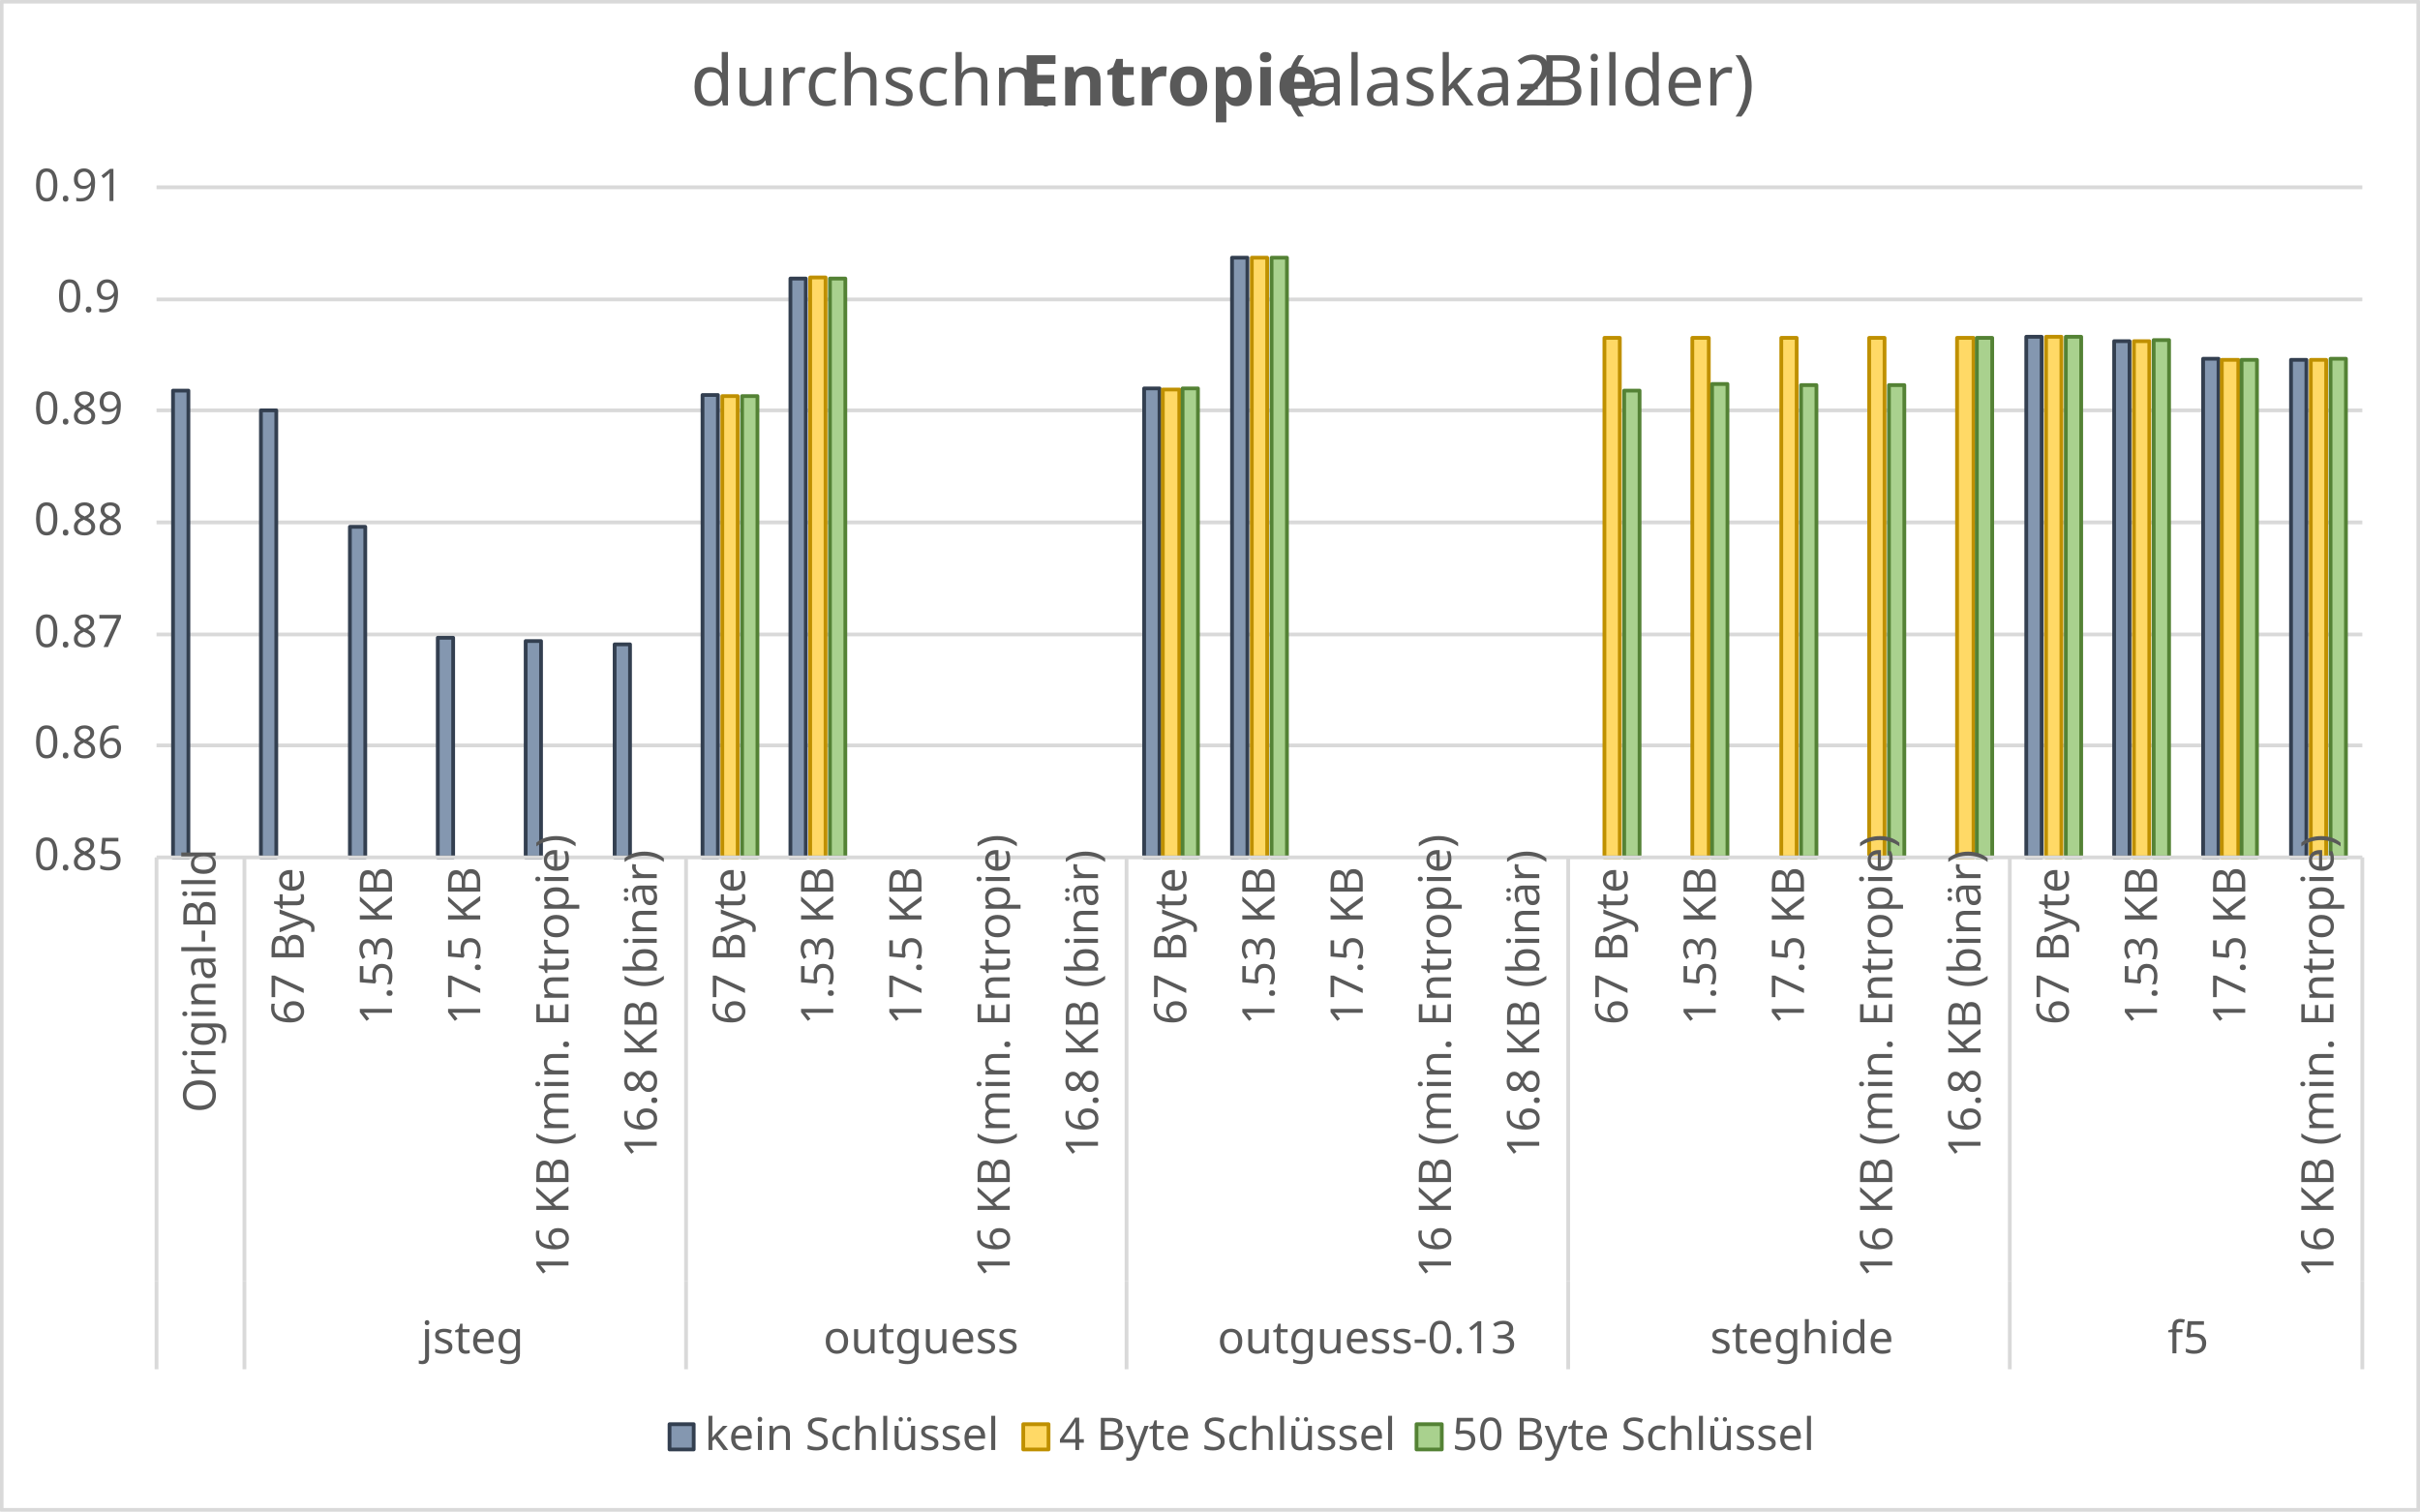
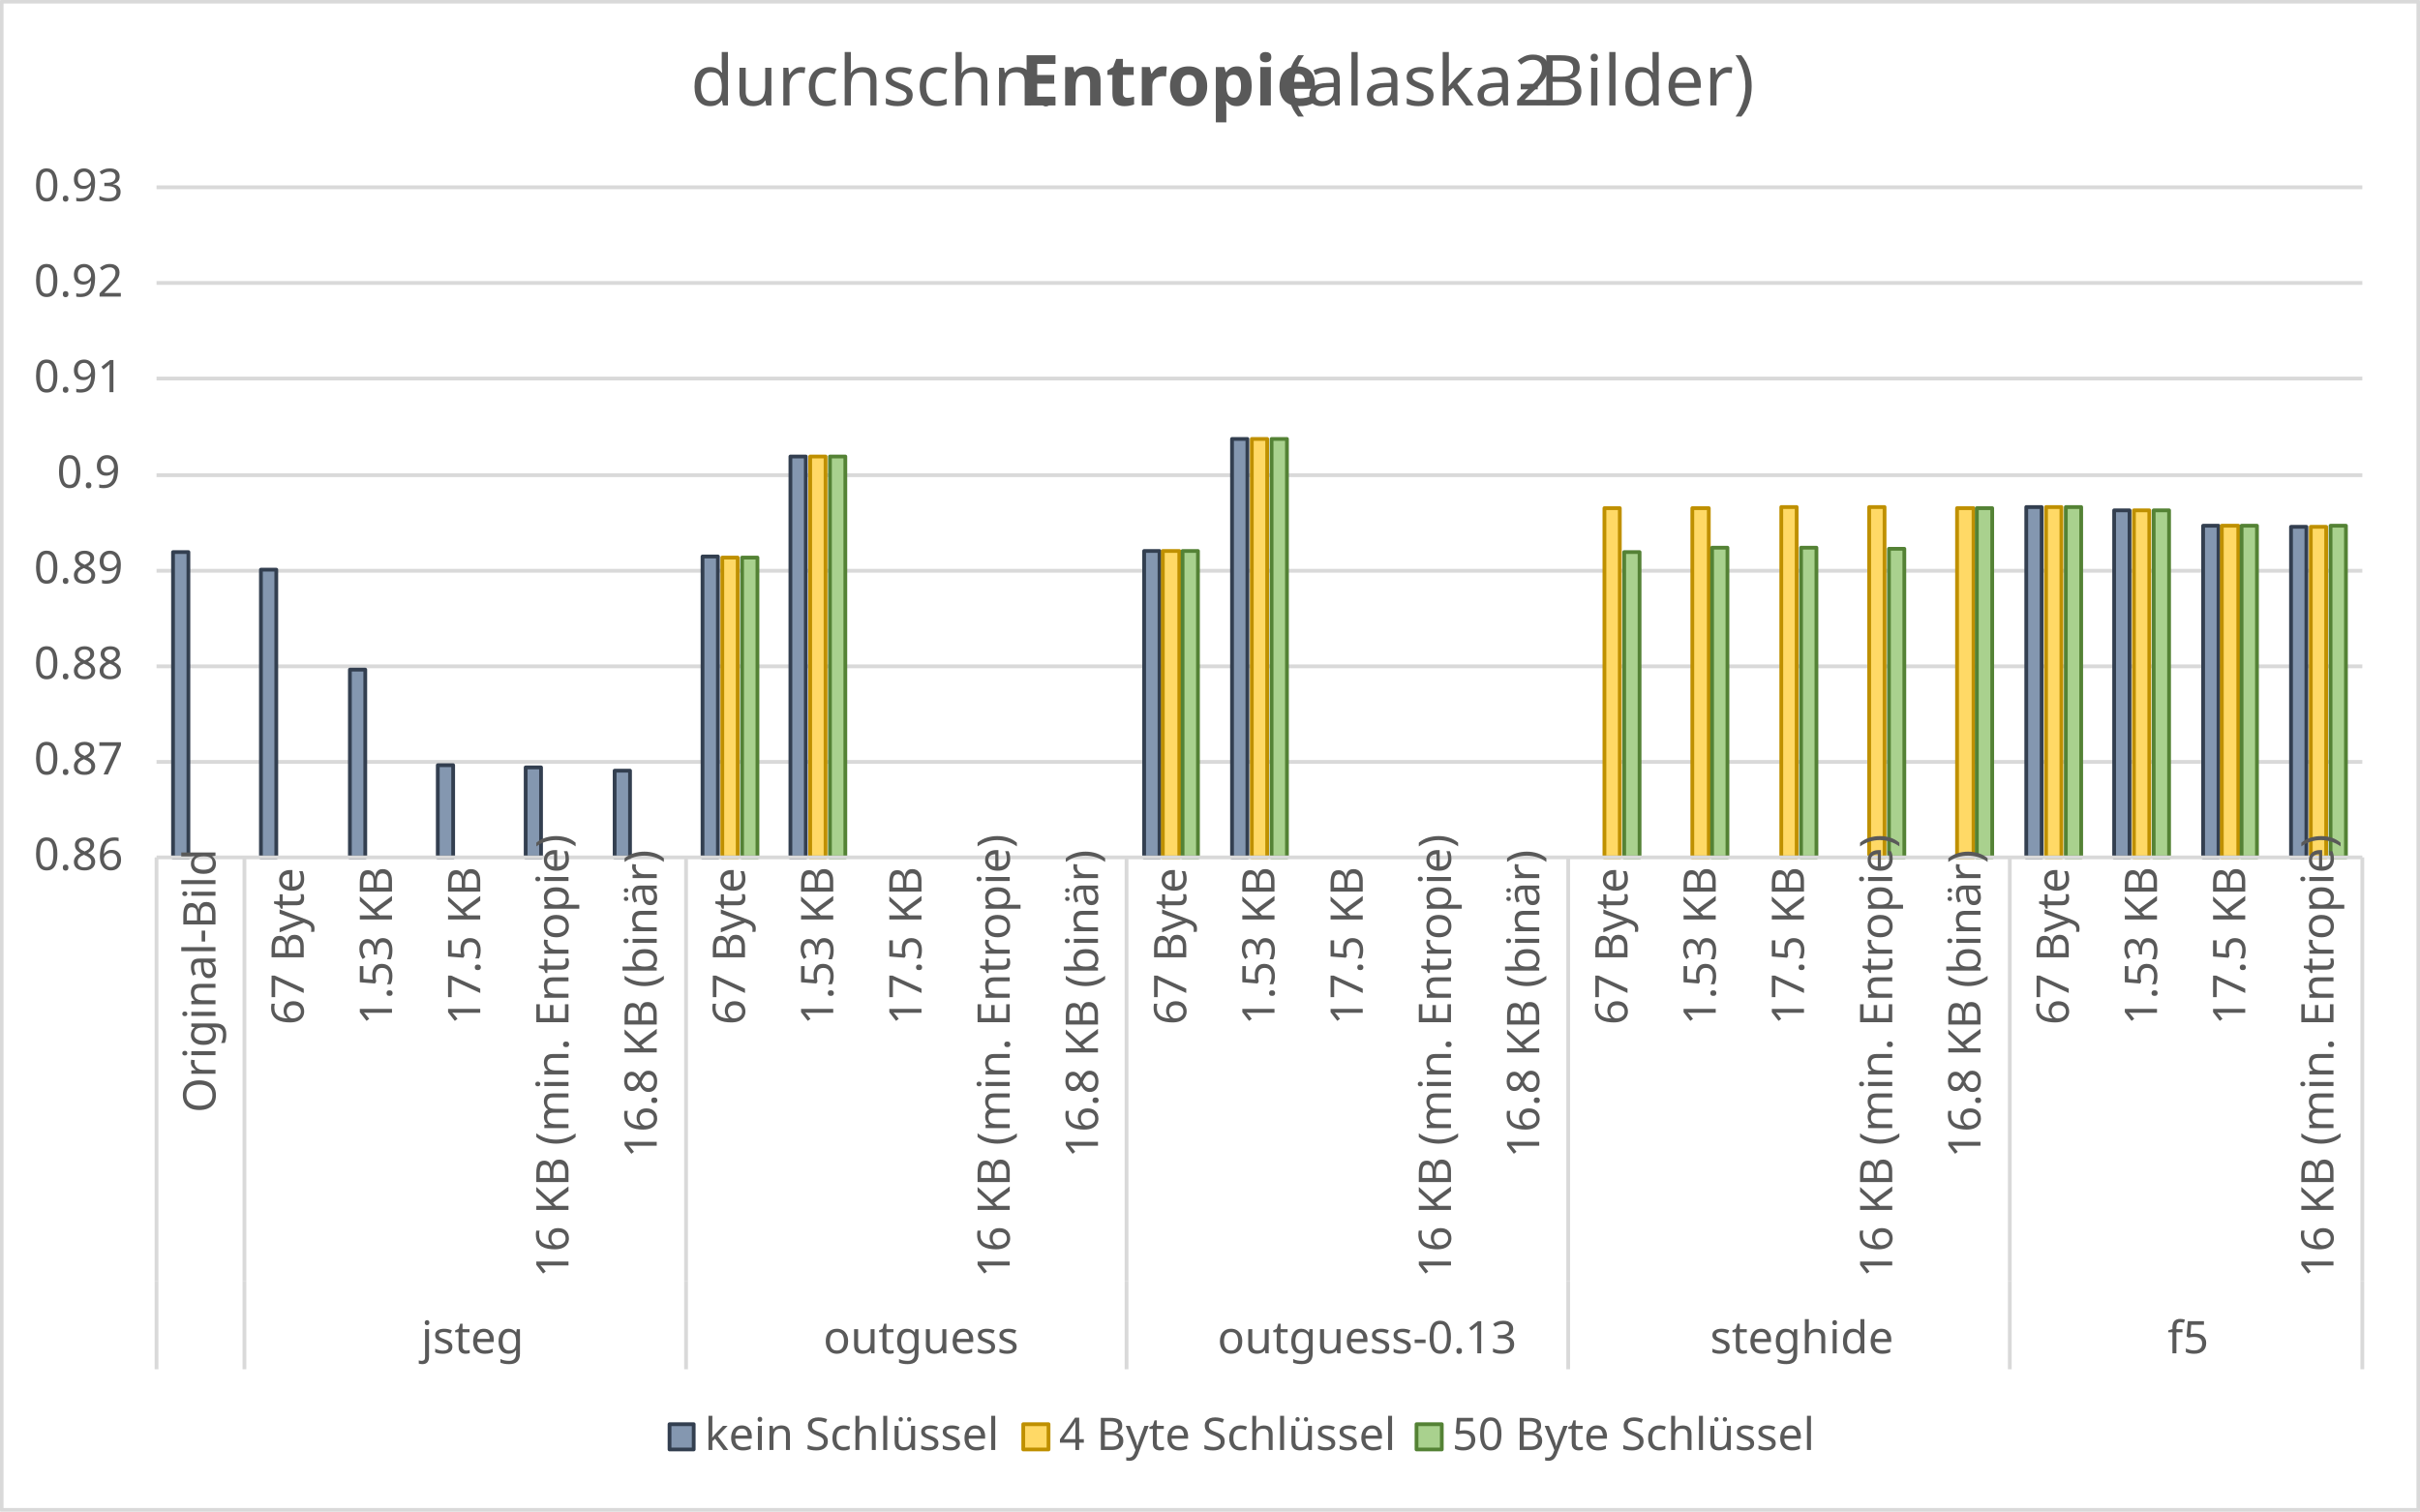
<svg xmlns="http://www.w3.org/2000/svg" width="2203" height="1376" xml:space="preserve" overflow="hidden">
  <defs>
    <clipPath id="clip0">
      <rect x="274" y="2132" width="2203" height="1376" />
    </clipPath>
    <clipPath id="clip1">
      <rect x="275" y="2132" width="2200" height="1374" />
    </clipPath>
    <clipPath id="clip2">
      <rect x="416" y="2302" width="2012" height="613" />
    </clipPath>
    <clipPath id="clip3">
      <rect x="416" y="2302" width="2012" height="613" />
    </clipPath>
    <clipPath id="clip4">
      <rect x="416" y="2302" width="2012" height="613" />
    </clipPath>
    <clipPath id="clip5">
      <rect x="275" y="2132" width="2200" height="1374" />
    </clipPath>
    <clipPath id="clip6">
      <rect x="275" y="2132" width="2200" height="1374" />
    </clipPath>
    <clipPath id="clip7">
      <rect x="275" y="2132" width="2200" height="1374" />
    </clipPath>
    <clipPath id="clip8">
      <rect x="275" y="2132" width="2200" height="1374" />
    </clipPath>
    <clipPath id="clip9">
      <rect x="275" y="2132" width="2200" height="1374" />
    </clipPath>
    <clipPath id="clip10">
      <rect x="275" y="2132" width="2200" height="1374" />
    </clipPath>
    <clipPath id="clip11">
      <rect x="275" y="2132" width="2200" height="1374" />
    </clipPath>
    <clipPath id="clip12">
      <rect x="275" y="2132" width="2200" height="1374" />
    </clipPath>
    <clipPath id="clip13">
      <rect x="275" y="2132" width="2200" height="1374" />
    </clipPath>
    <clipPath id="clip14">
      <rect x="275" y="2132" width="2200" height="1374" />
    </clipPath>
    <clipPath id="clip15">
      <rect x="275" y="2132" width="2200" height="1374" />
    </clipPath>
    <clipPath id="clip16">
      <rect x="275" y="2132" width="2200" height="1374" />
    </clipPath>
    <clipPath id="clip17">
      <rect x="275" y="2132" width="2200" height="1374" />
    </clipPath>
    <clipPath id="clip18">
      <rect x="275" y="2132" width="2200" height="1374" />
    </clipPath>
    <clipPath id="clip19">
      <rect x="275" y="2132" width="2200" height="1374" />
    </clipPath>
    <clipPath id="clip20">
      <rect x="275" y="2132" width="2200" height="1374" />
    </clipPath>
    <clipPath id="clip21">
      <rect x="275" y="2132" width="2200" height="1374" />
    </clipPath>
    <clipPath id="clip22">
      <rect x="275" y="2132" width="2200" height="1374" />
    </clipPath>
    <clipPath id="clip23">
      <rect x="275" y="2132" width="2200" height="1374" />
    </clipPath>
    <clipPath id="clip24">
      <rect x="275" y="2132" width="2200" height="1374" />
    </clipPath>
    <clipPath id="clip25">
      <rect x="275" y="2132" width="2200" height="1374" />
    </clipPath>
    <clipPath id="clip26">
      <rect x="275" y="2132" width="2200" height="1374" />
    </clipPath>
    <clipPath id="clip27">
      <rect x="275" y="2132" width="2200" height="1374" />
    </clipPath>
    <clipPath id="clip28">
      <rect x="275" y="2132" width="2200" height="1374" />
    </clipPath>
    <clipPath id="clip29">
      <rect x="275" y="2132" width="2200" height="1374" />
    </clipPath>
    <clipPath id="clip30">
      <rect x="275" y="2132" width="2200" height="1374" />
    </clipPath>
    <clipPath id="clip31">
      <rect x="275" y="2132" width="2200" height="1374" />
    </clipPath>
    <clipPath id="clip32">
      <rect x="275" y="2132" width="2200" height="1374" />
    </clipPath>
    <clipPath id="clip33">
      <rect x="275" y="2132" width="2200" height="1374" />
    </clipPath>
    <clipPath id="clip34">
      <rect x="275" y="2132" width="2200" height="1374" />
    </clipPath>
    <clipPath id="clip35">
      <rect x="275" y="2132" width="2200" height="1374" />
    </clipPath>
    <clipPath id="clip36">
      <rect x="275" y="2132" width="2200" height="1374" />
    </clipPath>
    <clipPath id="clip37">
      <rect x="275" y="2132" width="2200" height="1374" />
    </clipPath>
    <clipPath id="clip38">
      <rect x="275" y="2132" width="2200" height="1374" />
    </clipPath>
    <clipPath id="clip39">
      <rect x="275" y="2132" width="2200" height="1374" />
    </clipPath>
    <clipPath id="clip40">
      <rect x="275" y="2132" width="2200" height="1374" />
    </clipPath>
    <clipPath id="clip41">
      <rect x="275" y="2132" width="2200" height="1374" />
    </clipPath>
    <clipPath id="clip42">
      <rect x="275" y="2132" width="2200" height="1374" />
    </clipPath>
    <clipPath id="clip43">
      <rect x="275" y="2132" width="2200" height="1374" />
    </clipPath>
    <clipPath id="clip44">
      <rect x="275" y="2132" width="2200" height="1374" />
    </clipPath>
    <clipPath id="clip45">
      <rect x="275" y="2132" width="2200" height="1374" />
    </clipPath>
    <clipPath id="clip46">
      <rect x="275" y="2132" width="2200" height="1374" />
    </clipPath>
    <clipPath id="clip47">
      <rect x="275" y="2132" width="2200" height="1374" />
    </clipPath>
    <clipPath id="clip48">
      <rect x="275" y="2132" width="2200" height="1374" />
    </clipPath>
    <clipPath id="clip49">
      <rect x="275" y="2132" width="2200" height="1374" />
    </clipPath>
    <clipPath id="clip50">
      <rect x="275" y="2132" width="2200" height="1374" />
    </clipPath>
    <clipPath id="clip51">
      <rect x="275" y="2132" width="2200" height="1374" />
    </clipPath>
    <clipPath id="clip52">
      <rect x="275" y="2132" width="2200" height="1374" />
    </clipPath>
    <clipPath id="clip53">
      <rect x="275" y="2132" width="2200" height="1374" />
    </clipPath>
    <clipPath id="clip54">
      <rect x="275" y="2132" width="2200" height="1374" />
    </clipPath>
    <clipPath id="clip55">
      <rect x="275" y="2132" width="2200" height="1374" />
    </clipPath>
+     <clipPath id="clip56">
+       <rect x="275" y="2132" width="2200" height="1374" />
+     </clipPath>
  </defs>
  <g clip-path="url(#clip0)" transform="translate(-274 -2132)">
    <rect x="275" y="2133" width="2200" height="1373" fill="#FFFFFF" />
    <g clip-path="url(#clip1)">
-       <path d="M416.5 2810.59 2424.5 2810.59M416.5 2709.59 2424.5 2709.59M416.5 2607.59 2424.5 2607.59M416.5 2505.58 2424.5 2505.58M416.5 2404.58 2424.5 2404.58M416.5 2302.5 2424.5 2302.5" stroke="#D9D9D9" stroke-width="3.438" stroke-linejoin="round" stroke-miterlimit="10" fill="none" />
+       <path d="M416.5 2825.59 2424.5 2825.59M416.5 2738.59 2424.5 2738.59M416.5 2651.59 2424.5 2651.59M416.5 2564.58 2424.5 2564.58M416.5 2476.58 2424.5 2476.58M416.5 2389.58 2424.5 2389.58M416.5 2302.5 2424.5 2302.5" stroke="#D9D9D9" stroke-width="3.438" stroke-linejoin="round" stroke-miterlimit="10" fill="none" />
    </g>
    <g clip-path="url(#clip2)">
-       <path d="M431.514 2487.58 445.515 2487.58 445.515 2912.5 431.514 2912.5ZM511.517 2505.58 525.517 2505.58 525.517 2912.5 511.517 2912.5ZM592.52 2611.59 606.52 2611.59 606.52 2912.5 592.52 2912.5ZM672.522 2712.59 686.523 2712.59 686.523 2912.5 672.522 2912.5ZM752.525 2715.59 766.525 2715.59 766.525 2912.5 752.525 2912.5ZM833.528 2718.59 847.528 2718.59 847.528 2912.5 833.528 2912.5ZM913.53 2491.58 927.531 2491.58 927.531 2912.5 913.53 2912.5ZM993.533 2385.58 1007.53 2385.58 1007.53 2912.5 993.533 2912.5ZM1315.54 2485.58 1329.54 2485.58 1329.54 2912.5 1315.54 2912.5ZM1395.55 2366.58 1409.55 2366.58 1409.55 2912.5 1395.55 2912.5ZM2118.57 2438.58 2132.57 2438.58 2132.57 2912.5 2118.57 2912.5ZM2198.57 2442.58 2212.57 2442.58 2212.57 2912.5 2198.57 2912.5ZM2279.57 2458.58 2293.58 2458.58 2293.58 2912.5 2279.57 2912.5ZM2359.58 2459.58 2373.58 2459.58 2373.58 2912.5 2359.58 2912.5Z" stroke="#333F50" stroke-width="3.438" stroke-linejoin="round" stroke-miterlimit="10" fill="#8497B0" />
+       <path d="M431.514 2634.59 445.515 2634.59 445.515 2912.5 431.514 2912.5ZM511.517 2650.59 525.517 2650.59 525.517 2912.5 511.517 2912.5ZM592.52 2741.59 606.52 2741.59 606.52 2912.5 592.52 2912.5ZM672.522 2828.59 686.523 2828.59 686.523 2912.5 672.522 2912.5ZM752.525 2830.59 766.525 2830.59 766.525 2912.5 752.525 2912.5ZM833.528 2833.59 847.528 2833.59 847.528 2912.5 833.528 2912.5ZM913.53 2638.59 927.531 2638.59 927.531 2912.5 913.53 2912.5ZM993.533 2547.58 1007.53 2547.58 1007.53 2912.5 993.533 2912.5ZM1315.54 2633.59 1329.54 2633.59 1329.54 2912.5 1315.54 2912.5ZM1395.55 2531.58 1409.55 2531.58 1409.55 2912.5 1395.55 2912.5ZM2118.57 2593.59 2132.57 2593.59 2132.57 2912.5 2118.57 2912.5ZM2198.57 2596.59 2212.57 2596.59 2212.57 2912.5 2198.57 2912.5ZM2279.57 2610.59 2293.58 2610.59 2293.58 2912.5 2279.57 2912.5ZM2359.58 2611.59 2373.58 2611.59 2373.58 2912.5 2359.58 2912.5Z" stroke="#333F50" stroke-width="3.438" stroke-linejoin="round" stroke-miterlimit="10" fill="#8497B0" />
    </g>
    <g clip-path="url(#clip3)">
-       <path d="M931.531 2492.58 945.531 2492.58 945.531 2912.5 931.531 2912.5ZM1011.53 2384.58 1025.53 2384.58 1025.53 2912.5 1011.53 2912.5ZM1332.54 2486.58 1347.54 2486.58 1347.54 2912.5 1332.54 2912.5ZM1413.55 2366.58 1427.55 2366.58 1427.55 2912.5 1413.55 2912.5ZM1734.56 2439.58 1748.56 2439.58 1748.56 2912.5 1734.56 2912.5ZM1814.56 2439.58 1829.56 2439.58 1829.56 2912.5 1814.56 2912.5ZM1895.56 2439.58 1909.56 2439.58 1909.56 2912.5 1895.56 2912.5ZM1975.56 2439.58 1989.57 2439.58 1989.57 2912.5 1975.56 2912.5ZM2055.57 2439.58 2070.57 2439.58 2070.57 2912.5 2055.57 2912.5ZM2136.57 2438.58 2150.57 2438.58 2150.57 2912.5 2136.57 2912.5ZM2216.57 2442.58 2230.57 2442.58 2230.57 2912.5 2216.57 2912.5ZM2296.58 2459.58 2311.58 2459.58 2311.58 2912.5 2296.58 2912.5ZM2377.58 2459.58 2391.58 2459.58 2391.58 2912.5 2377.58 2912.5Z" stroke="#BF9000" stroke-width="3.438" stroke-linejoin="round" stroke-miterlimit="10" fill="#FFD966" />
+       <path d="M931.531 2639.59 945.531 2639.59 945.531 2912.5 931.531 2912.5ZM1011.53 2547.58 1025.53 2547.58 1025.53 2912.5 1011.53 2912.5ZM1332.54 2633.59 1347.54 2633.59 1347.54 2912.5 1332.54 2912.5ZM1413.55 2531.58 1427.55 2531.58 1427.55 2912.5 1413.55 2912.5ZM1734.56 2594.59 1748.56 2594.59 1748.56 2912.5 1734.56 2912.5ZM1814.56 2594.59 1829.56 2594.59 1829.56 2912.5 1814.56 2912.5ZM1895.56 2593.59 1909.56 2593.59 1909.56 2912.5 1895.56 2912.5ZM1975.56 2593.59 1989.57 2593.59 1989.57 2912.5 1975.56 2912.5ZM2055.57 2594.59 2070.57 2594.59 2070.57 2912.5 2055.57 2912.5ZM2136.57 2593.59 2150.57 2593.59 2150.57 2912.5 2136.57 2912.5ZM2216.57 2596.59 2230.57 2596.59 2230.57 2912.5 2216.57 2912.5ZM2296.58 2610.59 2311.58 2610.59 2311.58 2912.5 2296.58 2912.5ZM2377.58 2611.59 2391.58 2611.59 2391.58 2912.5 2377.58 2912.5Z" stroke="#BF9000" stroke-width="3.438" stroke-linejoin="round" stroke-miterlimit="10" fill="#FFD966" />
    </g>
    <g clip-path="url(#clip4)">
-       <path d="M949.531 2492.58 963.532 2492.58 963.532 2912.5 949.531 2912.5ZM1029.53 2385.58 1043.53 2385.58 1043.53 2912.5 1029.53 2912.5ZM1350.54 2485.58 1364.54 2485.58 1364.54 2912.5 1350.54 2912.5ZM1431.55 2366.58 1445.55 2366.58 1445.55 2912.5 1431.55 2912.5ZM1752.56 2487.58 1766.56 2487.58 1766.56 2912.5 1752.56 2912.5ZM1832.56 2481.58 1846.56 2481.58 1846.56 2912.5 1832.56 2912.5ZM1913.56 2482.58 1927.56 2482.58 1927.56 2912.5 1913.56 2912.5ZM1993.57 2482.58 2007.57 2482.58 2007.57 2912.5 1993.57 2912.5ZM2073.57 2439.58 2087.57 2439.58 2087.57 2912.5 2073.57 2912.5ZM2154.57 2438.58 2168.57 2438.58 2168.57 2912.5 2154.57 2912.5ZM2234.57 2441.58 2248.57 2441.58 2248.57 2912.5 2234.57 2912.5ZM2314.58 2459.58 2328.58 2459.58 2328.58 2912.5 2314.58 2912.5ZM2395.58 2458.58 2409.58 2458.58 2409.58 2912.5 2395.58 2912.5Z" stroke="#548235" stroke-width="3.438" stroke-linejoin="round" stroke-miterlimit="10" fill="#A9D18E" />
+       <path d="M949.531 2639.59 963.532 2639.59 963.532 2912.5 949.531 2912.5ZM1029.53 2547.58 1043.53 2547.58 1043.53 2912.5 1029.53 2912.5ZM1350.54 2633.59 1364.54 2633.59 1364.54 2912.5 1350.54 2912.5ZM1431.55 2531.58 1445.55 2531.58 1445.55 2912.5 1431.55 2912.5ZM1752.56 2634.59 1766.56 2634.59 1766.56 2912.5 1752.56 2912.5ZM1832.56 2630.59 1846.56 2630.59 1846.56 2912.5 1832.56 2912.5ZM1913.56 2630.59 1927.56 2630.59 1927.56 2912.5 1913.56 2912.5ZM1993.57 2631.59 2007.57 2631.59 2007.57 2912.5 1993.57 2912.5ZM2073.57 2594.59 2087.57 2594.59 2087.57 2912.5 2073.57 2912.5ZM2154.57 2593.59 2168.57 2593.59 2168.57 2912.5 2154.57 2912.5ZM2234.57 2596.59 2248.57 2596.59 2248.57 2912.5 2234.57 2912.5ZM2314.58 2610.59 2328.58 2610.59 2328.58 2912.5 2314.58 2912.5ZM2395.58 2610.59 2409.58 2610.59 2409.58 2912.5 2395.58 2912.5Z" stroke="#548235" stroke-width="3.438" stroke-linejoin="round" stroke-miterlimit="10" fill="#A9D18E" />
    </g>
    <g clip-path="url(#clip5)">
      <path d="M416.5 2912.5 2424.5 2912.5" stroke="#D9D9D9" stroke-width="3.438" stroke-linejoin="round" stroke-miterlimit="10" fill="none" fill-rule="evenodd" />
    </g>
    <g clip-path="url(#clip6)">
      <path d="M416.5 2912.5 416.5 3298.5M496.516 2912.5 496.516 3298.5M898.53 2912.5 898.53 3298.5M1299.54 2912.5 1299.54 3298.5M1701.56 2912.5 1701.56 3298.5M2103.57 2912.5 2103.57 3298.5M2424.5 2912.5 2424.5 3298.5" stroke="#D9D9D9" stroke-width="3.438" stroke-linejoin="round" stroke-miterlimit="10" fill="none" />
    </g>
    <g clip-path="url(#clip7)">
      <path d="M416.5 3298.5 416.5 3378.5M496.516 3298.5 496.516 3378.5M898.53 3298.5 898.53 3378.5M1299.54 3298.5 1299.54 3378.5M1701.56 3298.5 1701.56 3378.5M2103.57 3298.5 2103.57 3378.5M2424.5 3298.5 2424.5 3378.5" stroke="#D9D9D9" stroke-width="3.438" stroke-linejoin="round" stroke-miterlimit="10" fill="none" />
    </g>
    <g clip-path="url(#clip8)">
-       <text fill="#595959" font-family="Calibri,Calibri_MSFontService,sans-serif" font-weight="400" font-size="41" transform="matrix(1 0 0 1 304.792 2924)">0.85</text>
+       <text fill="#595959" font-family="Calibri,Calibri_MSFontService,sans-serif" font-weight="400" font-size="41" transform="matrix(1 0 0 1 304.792 2924)">0.86</text>
    </g>
    <g clip-path="url(#clip9)">
-       <text fill="#595959" font-family="Calibri,Calibri_MSFontService,sans-serif" font-weight="400" font-size="41" transform="matrix(1 0 0 1 304.792 2822)">0.86</text>
+       <text fill="#595959" font-family="Calibri,Calibri_MSFontService,sans-serif" font-weight="400" font-size="41" transform="matrix(1 0 0 1 304.792 2837)">0.87</text>
    </g>
    <g clip-path="url(#clip10)">
-       <text fill="#595959" font-family="Calibri,Calibri_MSFontService,sans-serif" font-weight="400" font-size="41" transform="matrix(1 0 0 1 304.792 2721)">0.87</text>
+       <text fill="#595959" font-family="Calibri,Calibri_MSFontService,sans-serif" font-weight="400" font-size="41" transform="matrix(1 0 0 1 304.792 2750)">0.88</text>
    </g>
    <g clip-path="url(#clip11)">
-       <text fill="#595959" font-family="Calibri,Calibri_MSFontService,sans-serif" font-weight="400" font-size="41" transform="matrix(1 0 0 1 304.792 2619)">0.88</text>
+       <text fill="#595959" font-family="Calibri,Calibri_MSFontService,sans-serif" font-weight="400" font-size="41" transform="matrix(1 0 0 1 304.792 2663)">0.89</text>
    </g>
    <g clip-path="url(#clip12)">
-       <text fill="#595959" font-family="Calibri,Calibri_MSFontService,sans-serif" font-weight="400" font-size="41" transform="matrix(1 0 0 1 304.792 2518)">0.89</text>
+       <text fill="#595959" font-family="Calibri,Calibri_MSFontService,sans-serif" font-weight="400" font-size="41" transform="matrix(1 0 0 1 325.692 2576)">0.9</text>
    </g>
    <g clip-path="url(#clip13)">
-       <text fill="#595959" font-family="Calibri,Calibri_MSFontService,sans-serif" font-weight="400" font-size="41" transform="matrix(1 0 0 1 325.692 2416)">0.9</text>
+       <text fill="#595959" font-family="Calibri,Calibri_MSFontService,sans-serif" font-weight="400" font-size="41" transform="matrix(1 0 0 1 304.792 2489)">0.91</text>
    </g>
    <g clip-path="url(#clip14)">
-       <text fill="#595959" font-family="Calibri,Calibri_MSFontService,sans-serif" font-weight="400" font-size="41" transform="matrix(1 0 0 1 304.792 2315)">0.91</text>
+       <text fill="#595959" font-family="Calibri,Calibri_MSFontService,sans-serif" font-weight="400" font-size="41" transform="matrix(1 0 0 1 304.792 2402)">0.92</text>
    </g>
    <g clip-path="url(#clip15)">
+       <text fill="#595959" font-family="Calibri,Calibri_MSFontService,sans-serif" font-weight="400" font-size="41" transform="matrix(1 0 0 1 304.792 2315)">0.93</text>
+     </g>
+     <g clip-path="url(#clip16)">
      <text fill="#595959" font-family="Calibri,Calibri_MSFontService,sans-serif" font-weight="400" font-size="41" transform="matrix(6.12323e-17 -1 1 6.12323e-17 470.157 3145)">Original-Bild</text>
    </g>
-     <g clip-path="url(#clip16)">
+     <g clip-path="url(#clip17)">
      <text fill="#595959" font-family="Calibri,Calibri_MSFontService,sans-serif" font-weight="400" font-size="41" transform="matrix(6.12323e-17 -1 1 6.12323e-17 550.494 3065)">67 Byte</text>
    </g>
-     <g clip-path="url(#clip17)">
+     <g clip-path="url(#clip18)">
      <text fill="#595959" font-family="Calibri,Calibri_MSFontService,sans-serif" font-weight="400" font-size="41" transform="matrix(6.12323e-17 -1 1 6.12323e-17 630.831 3065)">1.53 KB</text>
    </g>
-     <g clip-path="url(#clip18)">
+     <g clip-path="url(#clip19)">
      <text fill="#595959" font-family="Calibri,Calibri_MSFontService,sans-serif" font-weight="400" font-size="41" transform="matrix(6.12323e-17 -1 1 6.12323e-17 711.168 3065)">17.5 KB</text>
    </g>
-     <g clip-path="url(#clip19)">
+     <g clip-path="url(#clip20)">
      <text fill="#595959" font-family="Calibri,Calibri_MSFontService,sans-serif" font-weight="400" font-size="41" transform="matrix(6.12323e-17 -1 1 6.12323e-17 791.504 3295)">16 KB (min. Entropie)</text>
    </g>
-     <g clip-path="url(#clip20)">
+     <g clip-path="url(#clip21)">
      <text fill="#595959" font-family="Calibri,Calibri_MSFontService,sans-serif" font-weight="400" font-size="41" transform="matrix(6.12323e-17 -1 1 6.12323e-17 871.841 3186)">16.8 KB (binär)</text>
    </g>
-     <g clip-path="url(#clip21)">
+     <g clip-path="url(#clip22)">
      <text fill="#595959" font-family="Calibri,Calibri_MSFontService,sans-serif" font-weight="400" font-size="41" transform="matrix(6.12323e-17 -1 1 6.12323e-17 952.178 3065)">67 Byte</text>
    </g>
-     <g clip-path="url(#clip22)">
+     <g clip-path="url(#clip23)">
      <text fill="#595959" font-family="Calibri,Calibri_MSFontService,sans-serif" font-weight="400" font-size="41" transform="matrix(6.12323e-17 -1 1 6.12323e-17 1032.51 3065)">1.53 KB</text>
    </g>
-     <g clip-path="url(#clip23)">
+     <g clip-path="url(#clip24)">
      <text fill="#595959" font-family="Calibri,Calibri_MSFontService,sans-serif" font-weight="400" font-size="41" transform="matrix(6.12323e-17 -1 1 6.12323e-17 1112.85 3065)">17.5 KB</text>
    </g>
-     <g clip-path="url(#clip24)">
+     <g clip-path="url(#clip25)">
      <text fill="#595959" font-family="Calibri,Calibri_MSFontService,sans-serif" font-weight="400" font-size="41" transform="matrix(6.12323e-17 -1 1 6.12323e-17 1193.19 3295)">16 KB (min. Entropie)</text>
    </g>
-     <g clip-path="url(#clip25)">
+     <g clip-path="url(#clip26)">
      <text fill="#595959" font-family="Calibri,Calibri_MSFontService,sans-serif" font-weight="400" font-size="41" transform="matrix(6.12323e-17 -1 1 6.12323e-17 1273.53 3186)">16.8 KB (binär)</text>
    </g>
-     <g clip-path="url(#clip26)">
+     <g clip-path="url(#clip27)">
      <text fill="#595959" font-family="Calibri,Calibri_MSFontService,sans-serif" font-weight="400" font-size="41" transform="matrix(6.12323e-17 -1 1 6.12323e-17 1353.86 3065)">67 Byte</text>
    </g>
-     <g clip-path="url(#clip27)">
+     <g clip-path="url(#clip28)">
      <text fill="#595959" font-family="Calibri,Calibri_MSFontService,sans-serif" font-weight="400" font-size="41" transform="matrix(6.12323e-17 -1 1 6.12323e-17 1434.2 3065)">1.53 KB</text>
    </g>
-     <g clip-path="url(#clip28)">
+     <g clip-path="url(#clip29)">
      <text fill="#595959" font-family="Calibri,Calibri_MSFontService,sans-serif" font-weight="400" font-size="41" transform="matrix(6.12323e-17 -1 1 6.12323e-17 1514.54 3065)">17.5 KB</text>
    </g>
-     <g clip-path="url(#clip29)">
+     <g clip-path="url(#clip30)">
      <text fill="#595959" font-family="Calibri,Calibri_MSFontService,sans-serif" font-weight="400" font-size="41" transform="matrix(6.12323e-17 -1 1 6.12323e-17 1594.87 3295)">16 KB (min. Entropie)</text>
    </g>
-     <g clip-path="url(#clip30)">
+     <g clip-path="url(#clip31)">
      <text fill="#595959" font-family="Calibri,Calibri_MSFontService,sans-serif" font-weight="400" font-size="41" transform="matrix(6.12323e-17 -1 1 6.12323e-17 1675.21 3186)">16.8 KB (binär)</text>
    </g>
-     <g clip-path="url(#clip31)">
+     <g clip-path="url(#clip32)">
      <text fill="#595959" font-family="Calibri,Calibri_MSFontService,sans-serif" font-weight="400" font-size="41" transform="matrix(6.12323e-17 -1 1 6.12323e-17 1755.55 3065)">67 Byte</text>
    </g>
-     <g clip-path="url(#clip32)">
+     <g clip-path="url(#clip33)">
      <text fill="#595959" font-family="Calibri,Calibri_MSFontService,sans-serif" font-weight="400" font-size="41" transform="matrix(6.12323e-17 -1 1 6.12323e-17 1835.88 3065)">1.53 KB</text>
    </g>
-     <g clip-path="url(#clip33)">
+     <g clip-path="url(#clip34)">
      <text fill="#595959" font-family="Calibri,Calibri_MSFontService,sans-serif" font-weight="400" font-size="41" transform="matrix(6.12323e-17 -1 1 6.12323e-17 1916.22 3065)">17.5 KB</text>
    </g>
-     <g clip-path="url(#clip34)">
+     <g clip-path="url(#clip35)">
      <text fill="#595959" font-family="Calibri,Calibri_MSFontService,sans-serif" font-weight="400" font-size="41" transform="matrix(6.12323e-17 -1 1 6.12323e-17 1996.56 3295)">16 KB (min. Entropie)</text>
    </g>
-     <g clip-path="url(#clip35)">
+     <g clip-path="url(#clip36)">
      <text fill="#595959" font-family="Calibri,Calibri_MSFontService,sans-serif" font-weight="400" font-size="41" transform="matrix(6.12323e-17 -1 1 6.12323e-17 2076.89 3186)">16.8 KB (binär)</text>
    </g>
-     <g clip-path="url(#clip36)">
+     <g clip-path="url(#clip37)">
      <text fill="#595959" font-family="Calibri,Calibri_MSFontService,sans-serif" font-weight="400" font-size="41" transform="matrix(6.12323e-17 -1 1 6.12323e-17 2157.23 3065)">67 Byte</text>
    </g>
-     <g clip-path="url(#clip37)">
+     <g clip-path="url(#clip38)">
      <text fill="#595959" font-family="Calibri,Calibri_MSFontService,sans-serif" font-weight="400" font-size="41" transform="matrix(6.12323e-17 -1 1 6.12323e-17 2237.57 3065)">1.53 KB</text>
    </g>
-     <g clip-path="url(#clip38)">
+     <g clip-path="url(#clip39)">
      <text fill="#595959" font-family="Calibri,Calibri_MSFontService,sans-serif" font-weight="400" font-size="41" transform="matrix(6.12323e-17 -1 1 6.12323e-17 2317.9 3065)">17.5 KB</text>
    </g>
-     <g clip-path="url(#clip39)">
+     <g clip-path="url(#clip40)">
      <text fill="#595959" font-family="Calibri,Calibri_MSFontService,sans-serif" font-weight="400" font-size="41" transform="matrix(6.12323e-17 -1 1 6.12323e-17 2398.24 3295)">16 KB (min. Entropie)</text>
    </g>
-     <g clip-path="url(#clip40)">
+     <g clip-path="url(#clip41)">
      <text fill="#595959" font-family="Calibri,Calibri_MSFontService,sans-serif" font-weight="400" font-size="41" transform="matrix(1 0 0 1 657.455 3364)">jsteg</text>
    </g>
-     <g clip-path="url(#clip41)">
+     <g clip-path="url(#clip42)">
      <text fill="#595959" font-family="Calibri,Calibri_MSFontService,sans-serif" font-weight="400" font-size="41" transform="matrix(1 0 0 1 1023.46 3364)">outguess</text>
    </g>
-     <g clip-path="url(#clip42)">
+     <g clip-path="url(#clip43)">
      <text fill="#595959" font-family="Calibri,Calibri_MSFontService,sans-serif" font-weight="400" font-size="41" transform="matrix(1 0 0 1 1382.28 3364)">outguess-0.13</text>
    </g>
-     <g clip-path="url(#clip43)">
+     <g clip-path="url(#clip44)">
      <text fill="#595959" font-family="Calibri,Calibri_MSFontService,sans-serif" font-weight="400" font-size="41" transform="matrix(1 0 0 1 1830.77 3364)">steghide</text>
    </g>
-     <g clip-path="url(#clip44)">
+     <g clip-path="url(#clip45)">
      <text fill="#595959" font-family="Calibri,Calibri_MSFontService,sans-serif" font-weight="400" font-size="41" transform="matrix(1 0 0 1 2247.17 3364)">f5</text>
    </g>
-     <g clip-path="url(#clip45)">
+     <g clip-path="url(#clip46)">
      <text fill="#595959" font-family="Calibri,Calibri_MSFontService,sans-serif" font-weight="400" font-size="64" transform="matrix(1 0 0 1 902.733 2228)">durchschn. </text>
    </g>
-     <g clip-path="url(#clip46)">
+     <g clip-path="url(#clip47)">
      <text fill="#595959" font-family="Calibri,Calibri_MSFontService,sans-serif" font-weight="700" font-size="64" transform="matrix(1 0 0 1 1202.78 2228)">Entropie</text>
    </g>
-     <g clip-path="url(#clip47)">
+     <g clip-path="url(#clip48)">
      <text fill="#595959" font-family="Calibri,Calibri_MSFontService,sans-serif" font-weight="400" font-size="64" transform="matrix(1 0 0 1 1443.73 2228)">(alaska2</text>
    </g>
-     <g clip-path="url(#clip48)">
+     <g clip-path="url(#clip49)">
      <text fill="#595959" font-family="Calibri,Calibri_MSFontService,sans-serif" font-weight="400" font-size="64" transform="matrix(1 0 0 1 1655.8 2228)">-</text>
    </g>
-     <g clip-path="url(#clip49)">
+     <g clip-path="url(#clip50)">
      <text fill="#595959" font-family="Calibri,Calibri_MSFontService,sans-serif" font-weight="400" font-size="64" transform="matrix(1 0 0 1 1675.44 2228)">Bilder)</text>
    </g>
-     <g clip-path="url(#clip50)">
+     <g clip-path="url(#clip51)">
      <rect x="883.5" y="3428.5" width="22" height="23" stroke="#333F50" stroke-width="3.438" stroke-linejoin="round" stroke-miterlimit="10" fill="#8497B0" />
    </g>
-     <g clip-path="url(#clip51)">
+     <g clip-path="url(#clip52)">
      <text fill="#595959" font-family="Calibri,Calibri_MSFontService,sans-serif" font-weight="400" font-size="41" transform="matrix(1 0 0 1 915.444 3452)">kein Schlüssel</text>
    </g>
-     <g clip-path="url(#clip52)">
+     <g clip-path="url(#clip53)">
      <rect x="1205.5" y="3428.5" width="23" height="23" stroke="#BF9000" stroke-width="3.438" stroke-linejoin="round" stroke-miterlimit="10" fill="#FFD966" />
    </g>
-     <g clip-path="url(#clip53)">
+     <g clip-path="url(#clip54)">
      <text fill="#595959" font-family="Calibri,Calibri_MSFontService,sans-serif" font-weight="400" font-size="41" transform="matrix(1 0 0 1 1238.04 3452)">4 Byte Schlüssel</text>
    </g>
-     <g clip-path="url(#clip54)">
+     <g clip-path="url(#clip55)">
      <rect x="1563.5" y="3428.5" width="23" height="23" stroke="#548235" stroke-width="3.438" stroke-linejoin="round" stroke-miterlimit="10" fill="#A9D18E" />
    </g>
-     <g clip-path="url(#clip55)">
+     <g clip-path="url(#clip56)">
      <text fill="#595959" font-family="Calibri,Calibri_MSFontService,sans-serif" font-weight="400" font-size="41" transform="matrix(1 0 0 1 1595.91 3452)">50 Byte Schlüssel</text>
    </g>
    <rect x="275.5" y="2133.5" width="2200" height="1373" stroke="#D9D9D9" stroke-width="3.438" stroke-linejoin="round" stroke-miterlimit="10" fill="none" />
  </g>
</svg>
